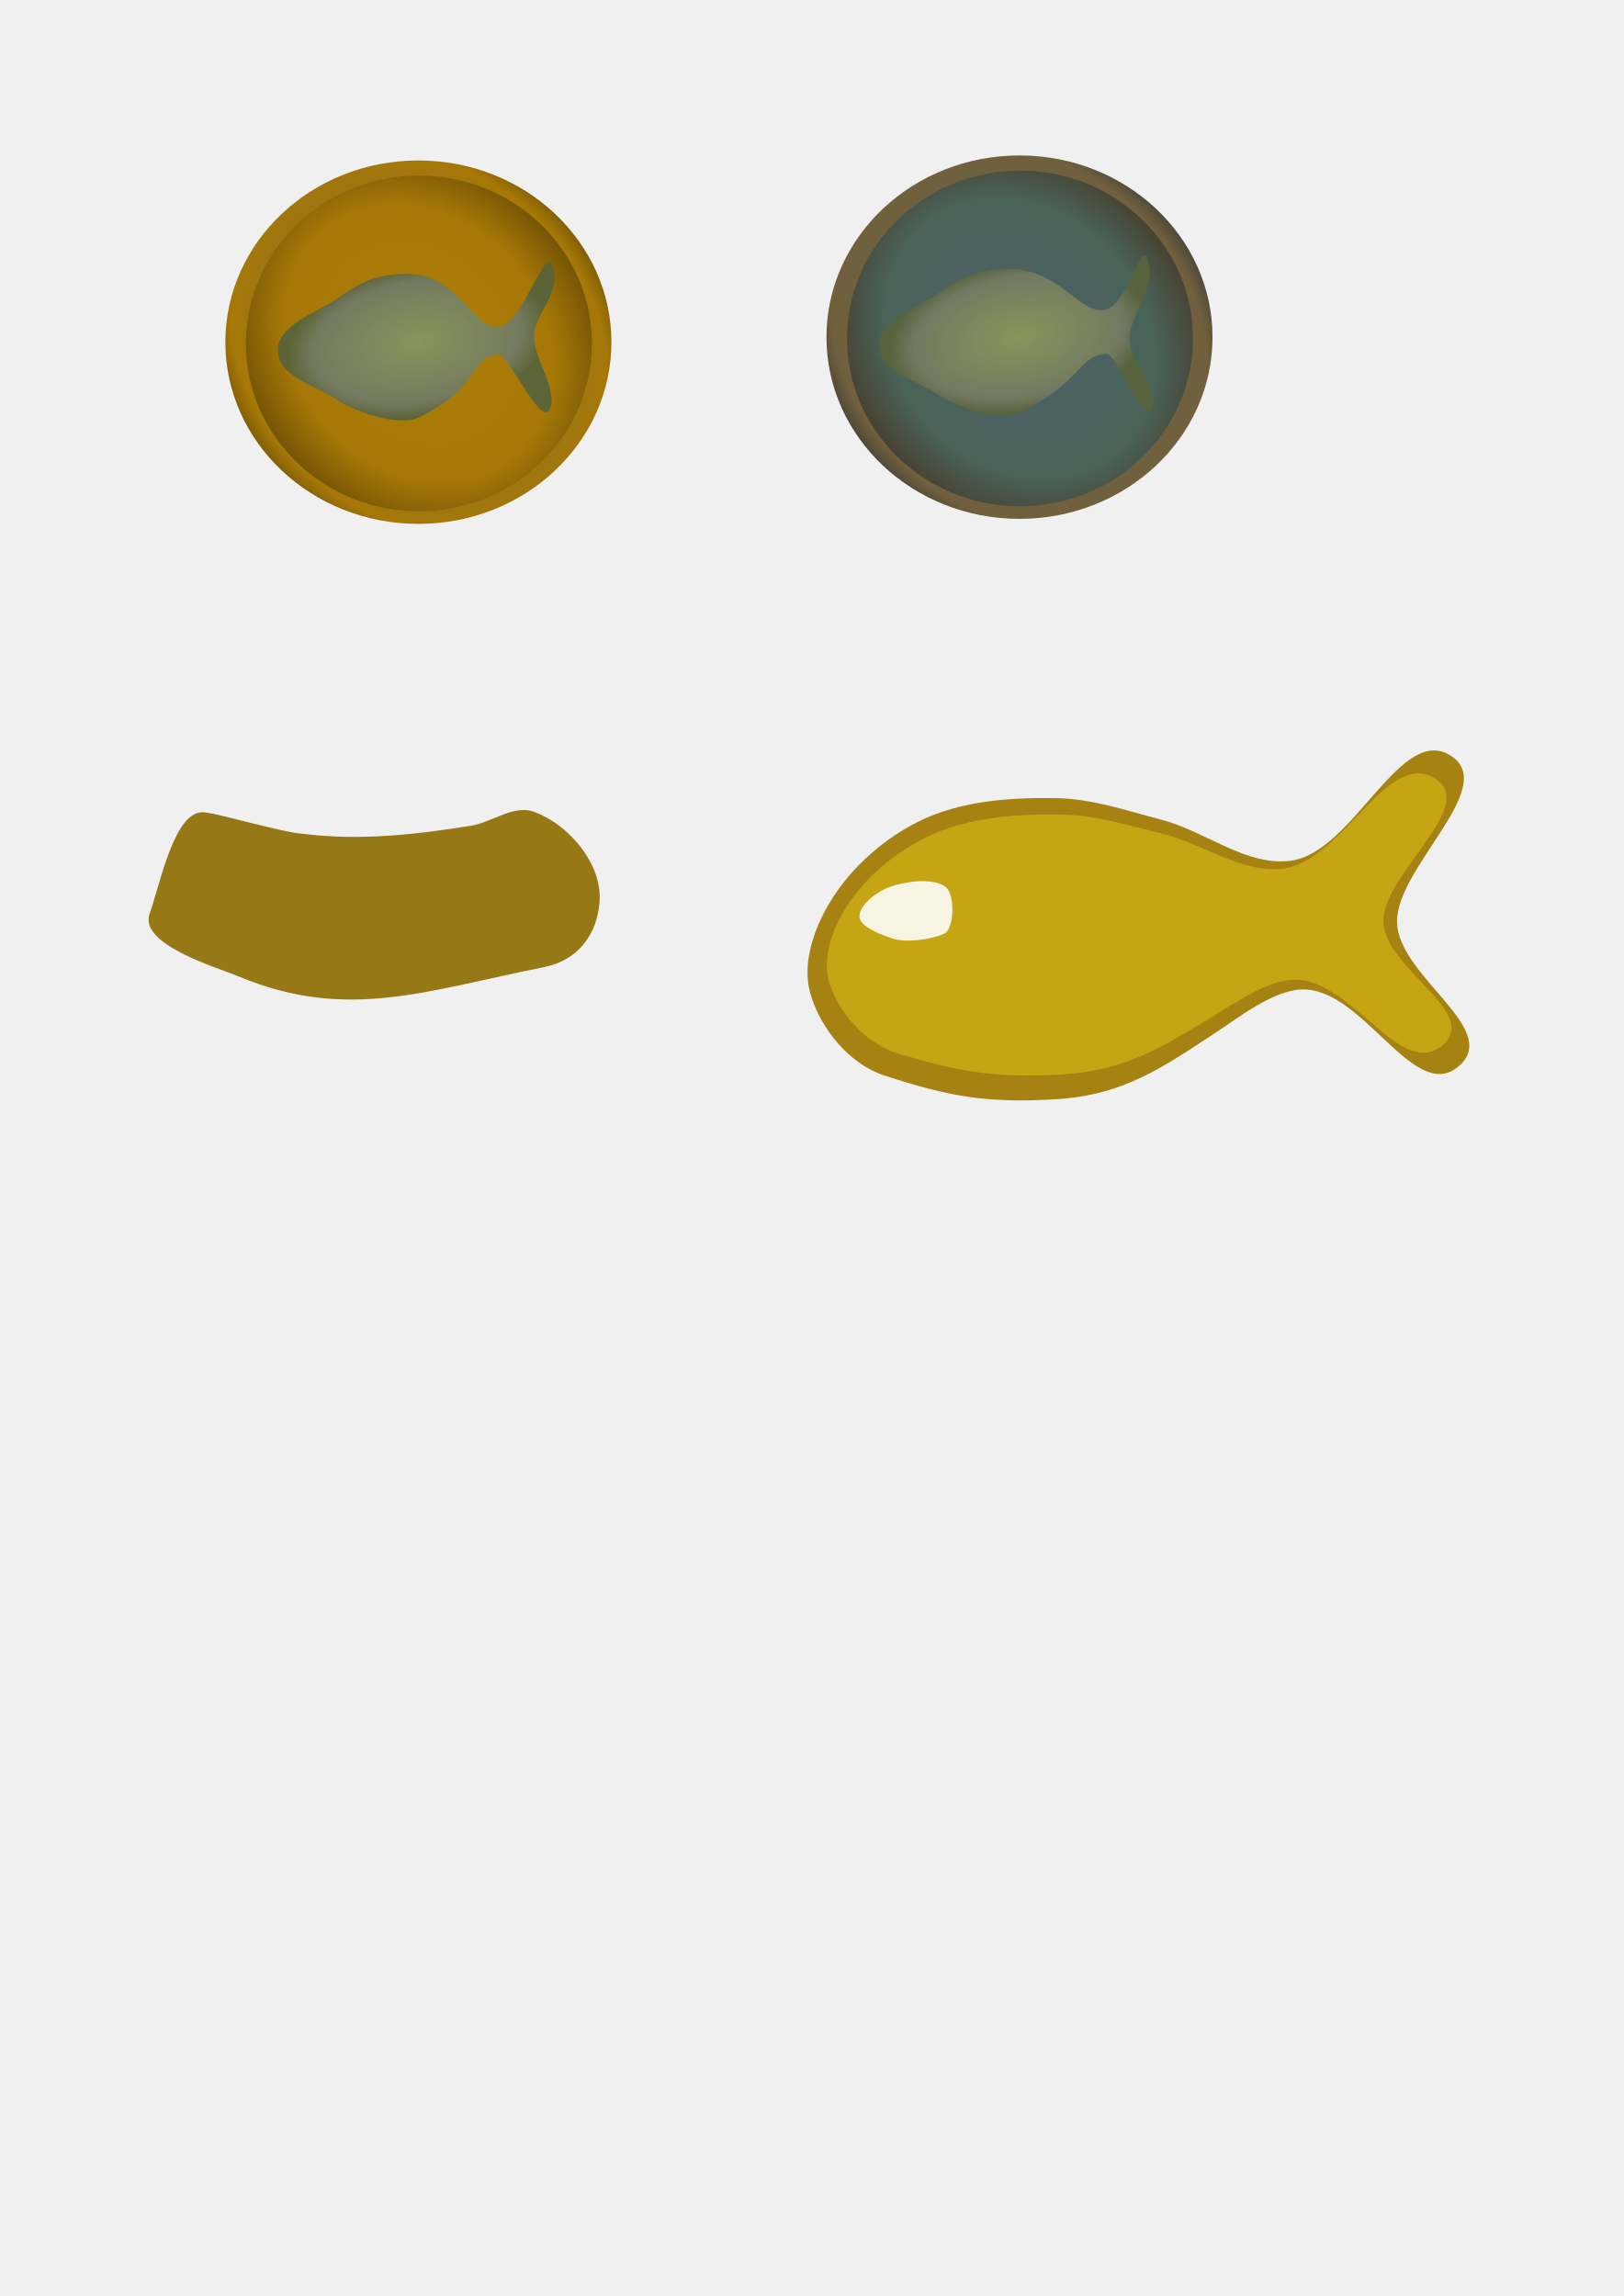
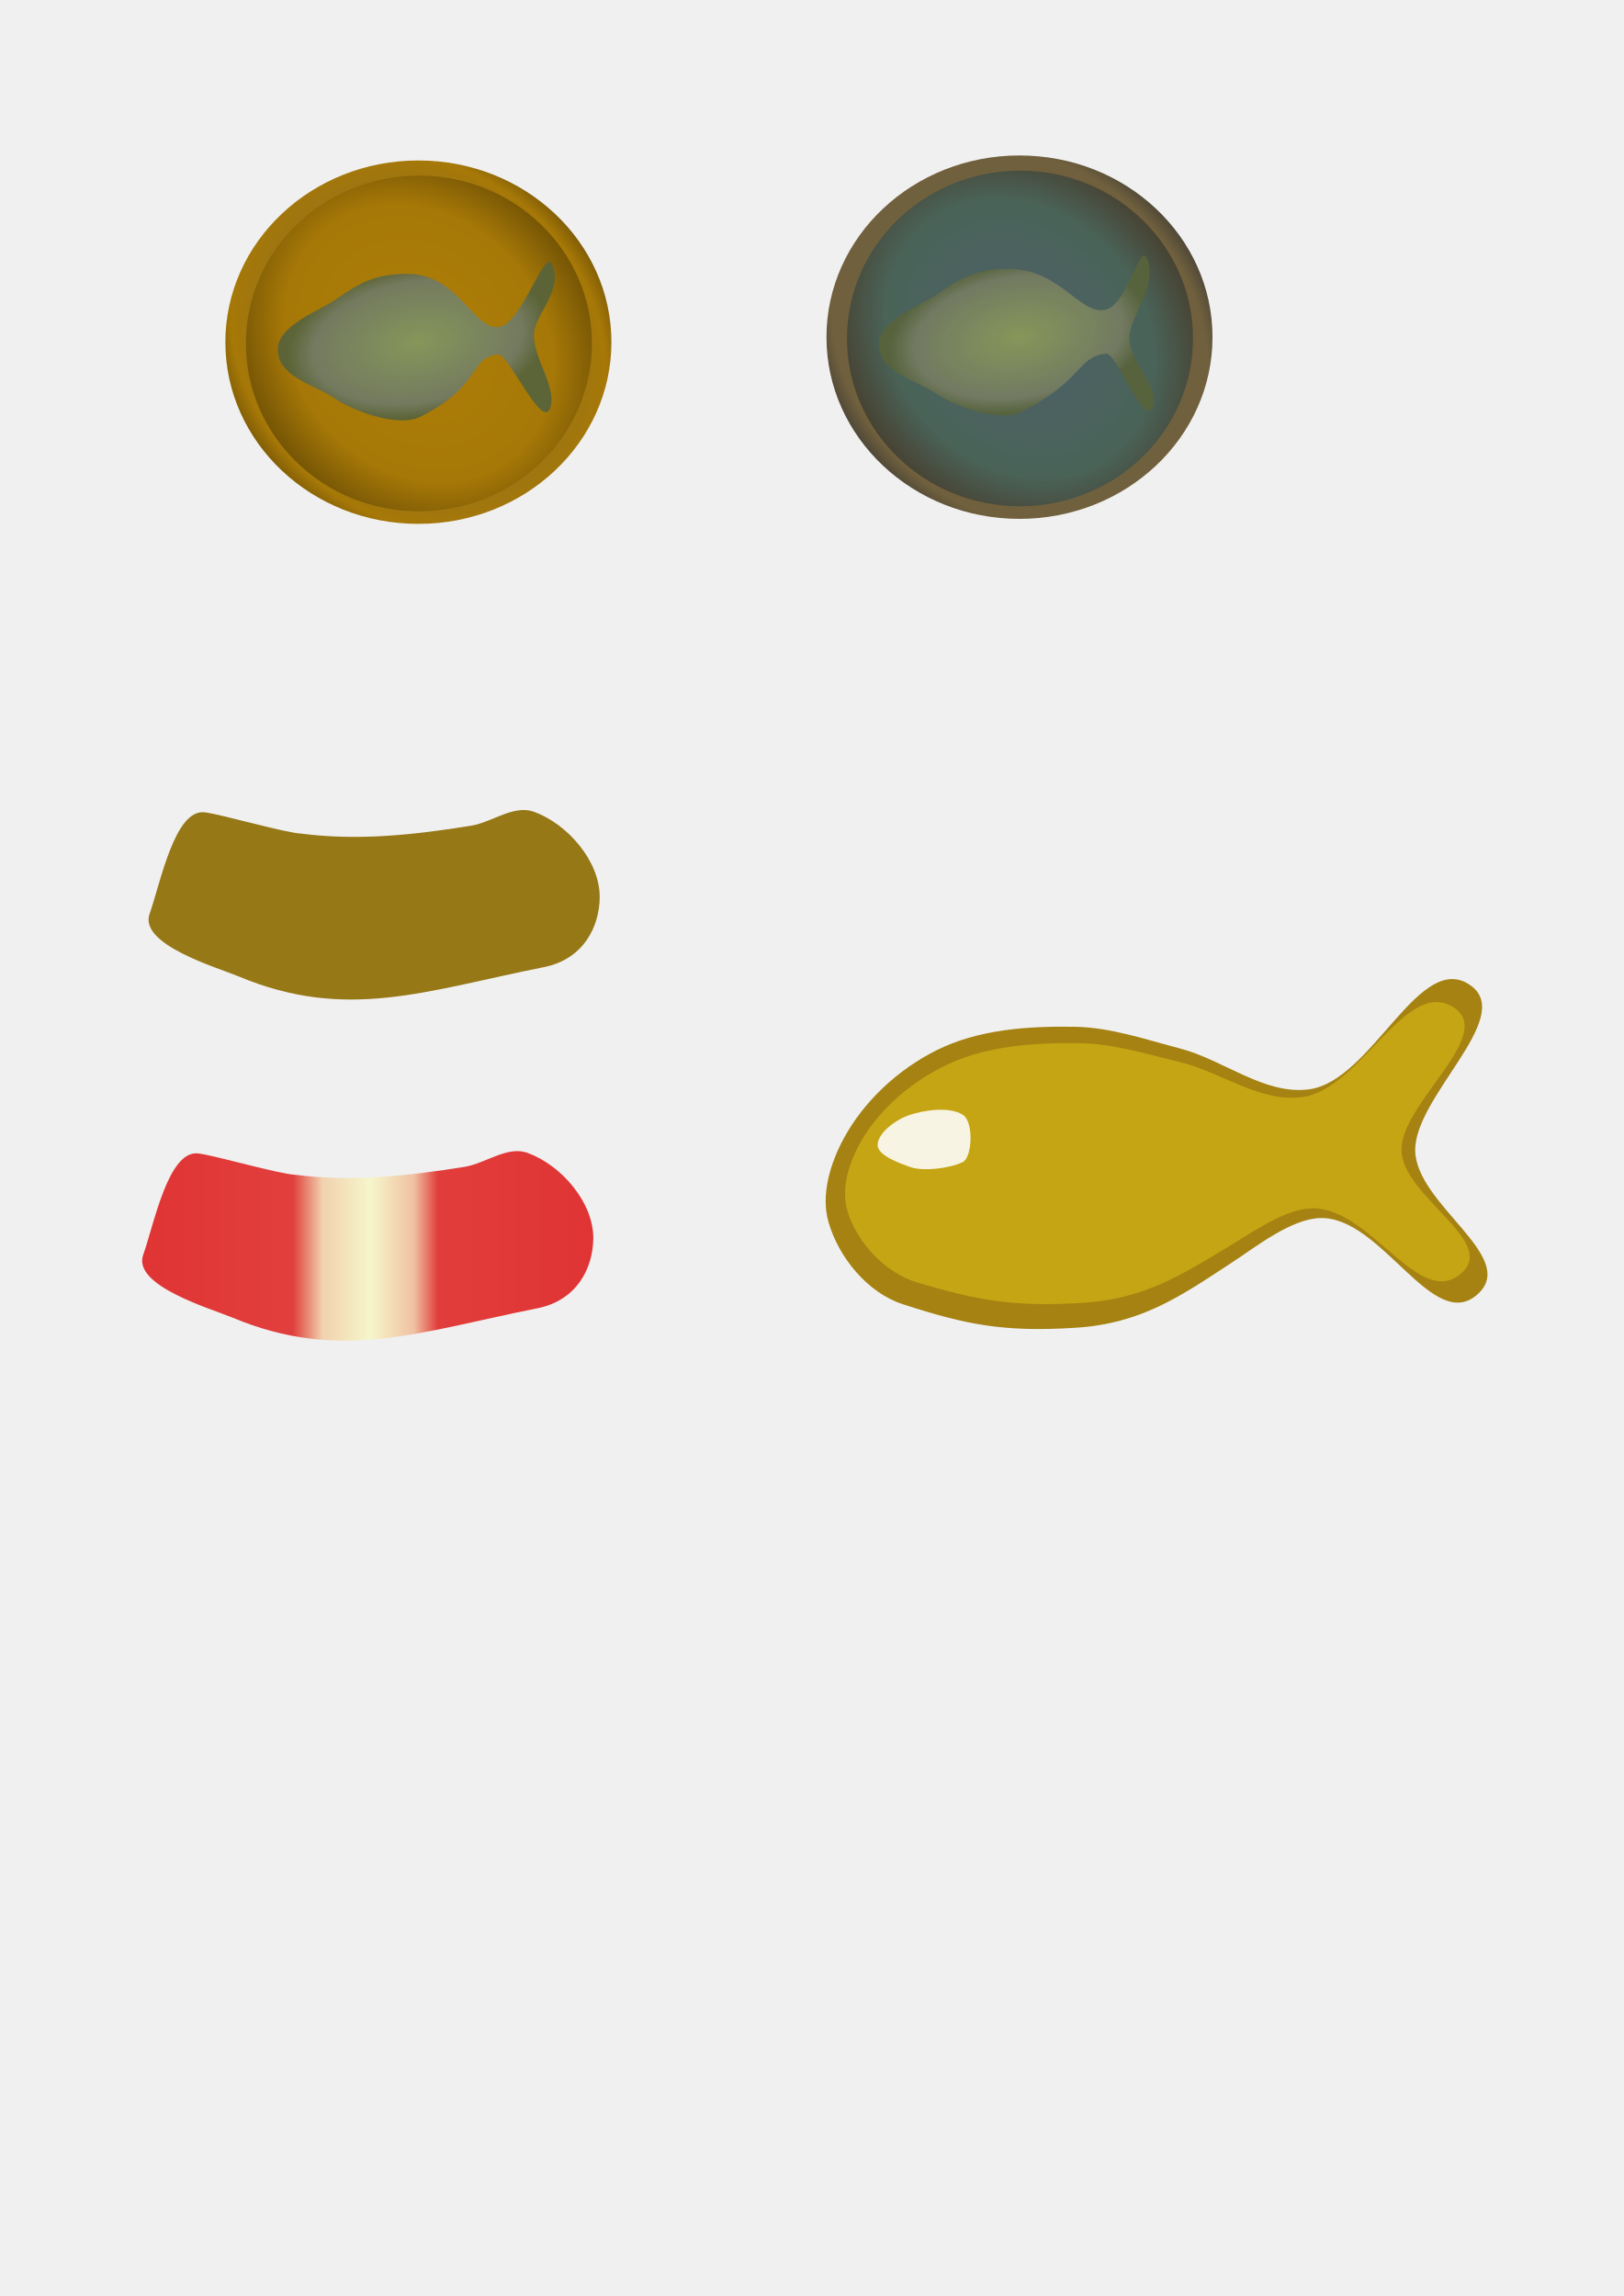
<svg xmlns="http://www.w3.org/2000/svg" xmlns:xlink="http://www.w3.org/1999/xlink" width="210mm" height="297mm" viewBox="0 0 210 297" version="1.1" id="svg1">
  <defs id="defs1">
+     <linearGradient id="linearGradient2">
+       <stop style="stop-color:#e03434;stop-opacity:1;" offset="0" id="stop6" />
+       <stop style="stop-color:#e13f3d;stop-opacity:1;" offset="0.334" id="stop23" />
+       <stop style="stop-color:#f1d2af;stop-opacity:1;" offset="0.4" id="stop25" />
+       <stop style="stop-color:#f6f6cb;stop-opacity:1;" offset="0.506" id="stop13" />
+       <stop style="stop-color:#f0c1a2;stop-opacity:1;" offset="0.602" id="stop26" />
+       <stop style="stop-color:#e13d3b;stop-opacity:1;" offset="0.656" id="stop24" />
+       <stop style="stop-color:#e03434;stop-opacity:1;" offset="1" id="stop22" />
+     </linearGradient>
    <linearGradient id="linearGradient21">
      <stop style="stop-color:#4c616a;stop-opacity:1;" offset="0" id="stop18" />
      <stop style="stop-color:#4a6358;stop-opacity:1;" offset="0.633" id="stop19" />
      <stop style="stop-color:#474232;stop-opacity:1;" offset="0.879" id="stop20" />
      <stop style="stop-color:#423e32;stop-opacity:1;" offset="1" id="stop21" />
    </linearGradient>
    <linearGradient id="linearGradient17">
      <stop style="stop-color:#736543;stop-opacity:1;" offset="0" id="stop14" />
      <stop style="stop-color:#70603d;stop-opacity:1;" offset="0.796" id="stop15" />
      <stop style="stop-color:#433f36;stop-opacity:1;" offset="0.9" id="stop16" />
      <stop style="stop-color:#3f3b35;stop-opacity:1;" offset="1" id="stop17" />
    </linearGradient>
    <linearGradient id="linearGradient12">
      <stop style="stop-color:#736543;stop-opacity:1;" offset="0" id="stop9" />
      <stop style="stop-color:#a67807;stop-opacity:1;" offset="0.796" id="stop10" />
      <stop style="stop-color:#745405;stop-opacity:1;" offset="0.9" id="stop11" />
      <stop style="stop-color:#6f5005;stop-opacity:1;" offset="1" id="stop12" />
    </linearGradient>
    <linearGradient id="linearGradient4">
      <stop style="stop-color:#85975a;stop-opacity:1;" offset="0" id="stop5" />
      <stop style="stop-color:#737a61;stop-opacity:0.98;" offset="0.804" id="stop8" />
      <stop style="stop-color:#57633b;stop-opacity:0.937;" offset="1" id="stop7" />
    </linearGradient>
    <linearGradient id="linearGradient1">
      <stop style="stop-color:#ae7e08;stop-opacity:1;" offset="0" id="stop1" />
      <stop style="stop-color:#a67807;stop-opacity:1;" offset="0.633" id="stop4" />
      <stop style="stop-color:#745405;stop-opacity:1;" offset="0.879" id="stop3" />
      <stop style="stop-color:#6f5005;stop-opacity:1;" offset="1" id="stop2" />
    </linearGradient>
    <radialGradient xlink:href="#linearGradient12" id="radialGradient2" cx="69.057" cy="53.023" fx="69.057" fy="53.023" r="24.963" gradientTransform="matrix(0.9308412,0.9357921,-0.7941445,0.7899429,46.88359,-53.48526)" gradientUnits="userSpaceOnUse" />
    <radialGradient xlink:href="#linearGradient4" id="radialGradient6" cx="70.449" cy="52.971" fx="70.449" fy="52.971" r="18.065" gradientTransform="matrix(0.9267001,-0.1089374,0.05172365,0.4399985,0.7842193,33.8763)" gradientUnits="userSpaceOnUse" />
    <radialGradient xlink:href="#linearGradient1" id="radialGradient12" gradientUnits="userSpaceOnUse" gradientTransform="matrix(0.8343493,0.8643885,-0.7118227,0.7296681,49.24787,-45.19253)" cx="69.057" cy="53.023" fx="69.057" fy="53.023" r="24.963" />
    <radialGradient xlink:href="#linearGradient17" id="radialGradient2-1" cx="69.057" cy="53.023" fx="69.057" fy="53.023" r="24.963" gradientTransform="matrix(0.9308412,0.9357921,-0.7941445,0.7899429,46.88359,-53.48526)" gradientUnits="userSpaceOnUse" />
    <radialGradient xlink:href="#linearGradient21" id="radialGradient12-6" gradientUnits="userSpaceOnUse" gradientTransform="matrix(0.8343493,0.8643885,-0.7118227,0.7296681,49.24787,-45.19253)" cx="69.057" cy="53.023" fx="69.057" fy="53.023" r="24.963" />
    <radialGradient xlink:href="#linearGradient4" id="radialGradient6-7" cx="70.449" cy="52.971" fx="70.449" fy="52.971" r="18.065" gradientTransform="matrix(0.9267001,-0.1089374,0.05172365,0.4399985,0.7842193,33.8763)" gradientUnits="userSpaceOnUse" />
+     <linearGradient xlink:href="#linearGradient2" id="linearGradient13" x1="46.728" y1="166.058" x2="105.078" y2="166.058" gradientUnits="userSpaceOnUse" gradientTransform="translate(0.5153637,8.24582)" />
  </defs>
-   <g id="layer1">
-     <g id="g12" transform="translate(-28.86037,-13.14178)">
-       <g id="g8" transform="matrix(1,0,0,1.215856,14.04366,-2.827458)">
-         <ellipse style="fill:url(#radialGradient2);stroke-width:0.765;stroke-dasharray:0.574, 0.765, 0.383, 0.765" id="path1" cx="69.057" cy="53.023" rx="24.963" ry="23.505" transform="matrix(1,0,0,0.822466,-0.1288419,5.928375)" />
-         <ellipse style="fill:url(#radialGradient12);stroke-width:0.696;stroke-dasharray:0.522, 0.696, 0.348, 0.696" id="path1-6" cx="69.123" cy="53.189" rx="22.375" ry="21.711" transform="matrix(1,0,0,0.822466,-0.1288419,5.928375)" />
-         <path style="fill:url(#radialGradient6);stroke-width:0.765;stroke-dasharray:0.574, 0.765, 0.383, 0.765" d="m 85.911,56.671 c 1.12,-2.04 -2.025,-5.331 -2.044,-7.806 -0.017,-2.242 3.766,-4.662 2.408,-7.546 -0.973,-2.068 -3.875,6.218 -6.924,6.6 -3.263,0.409 -5.191,-5.593 -11.752,-5.647 -4.274,-0.035 -6.439,1.045 -9.202,2.642 -2.231,1.29 -7.622,2.798 -7.653,5.375 -0.035,2.942 4.718,3.762 7.288,5.193 2.639,1.469 8.319,3.149 11.115,2.004 8.081,-3.308 6.337,-6.387 10.113,-6.645 1.273,-0.087 5.552,7.829 6.651,5.829 z" id="path4" />
-       </g>
-       <g id="g8-3" transform="matrix(1,0,0,1.215856,91.78639,-3.475734)">
-         <ellipse style="fill:url(#radialGradient2-1);stroke-width:0.765;stroke-dasharray:0.574, 0.765, 0.383, 0.765" id="path1-3" cx="69.057" cy="53.023" rx="24.963" ry="23.505" transform="matrix(1,0,0,0.822466,-0.1288419,5.928375)" />
-         <ellipse style="fill:url(#radialGradient12-6);stroke-width:0.696;stroke-dasharray:0.522, 0.696, 0.348, 0.696" id="path1-6-4" cx="69.123" cy="53.189" rx="22.375" ry="21.711" transform="matrix(1,0,0,0.822466,-0.1288419,5.928375)" />
-         <path style="fill:url(#radialGradient6-7);stroke-width:0.765;stroke-dasharray:0.574, 0.765, 0.383, 0.765" d="m 86.094,57.046 c 1.117,-2.035 -2.94,-4.945 -2.955,-7.413 -0.014,-2.247 3.678,-5.497 2.317,-8.389 -0.973,-2.068 -2.509,5.019 -5.557,5.402 -3.263,0.409 -5.738,-4.319 -12.299,-4.373 -4.274,-0.035 -6.439,1.045 -9.202,2.642 -2.231,1.29 -7.622,2.798 -7.653,5.375 -0.035,2.942 4.718,3.762 7.288,5.193 2.639,1.469 8.319,3.149 11.115,2.004 8.081,-3.308 7.248,-5.937 11.024,-6.195 1.273,-0.087 4.824,7.754 5.922,5.754 z" id="path4-1" />
-       </g>
-       <path style="fill:#967817;fill-opacity:1;stroke-width:0.765;stroke-dasharray:0.574, 0.765, 0.383, 0.765" d="m 55.319,118.219 c 2.144,0.248 10.424,2.67 12.58,2.763 7.371,0.947 14.604,0.14 21.903,-1.031 2.733,-0.463 5.512,-2.751 8.117,-1.804 4.375,1.591 8.55,6.425 8.503,11.08 -0.039,3.85 -2.135,8.005 -7.215,9.019 -15.272,3.049 -25.519,7.036 -39.46,1.209 -2.775,-1.16 -12.957,-4.112 -11.54,-8.106 1.417,-3.994 3.243,-13.578 7.112,-13.13 z" id="path12" />
-       <g id="g14" transform="translate(2.8345,53.59783)">
-         <path style="fill:#a58211;fill-opacity:1;stroke-width:0.492;stroke-dasharray:0.369, 0.492, 0.246, 0.492" d="m 214.908,97.271 c 5.016,-4.791 -8.031,-11.485 -8.197,-18.419 -0.166,-6.949 12.83,-17.182 7.259,-21.339 -6.649,-4.962 -12.767,12.294 -20.993,13.37 -5.774,0.755 -11.02,-3.806 -16.654,-5.278 -4.481,-1.17 -8.974,-2.732 -13.605,-2.815 -6.066,-0.108 -12.519,0.332 -17.944,3.049 -4.92,2.464 -9.341,6.538 -11.963,11.376 -1.743,3.216 -2.988,7.27 -1.994,10.79 1.302,4.608 5.062,9.193 9.617,10.673 8.269,2.685 13.091,3.619 22.284,3.049 8.615,-0.534 13.679,-4.112 20.29,-8.444 3.145,-2.061 7.619,-5.619 11.376,-5.747 8.054,-0.274 14.697,15.3 20.524,9.734 z" id="path13-3" />
-         <path style="fill:#dbbf16;fill-opacity:0.583;stroke-width:0.444;stroke-dasharray:0.333, 0.444, 0.222, 0.444" d="m 212.679,94.679 c 4.735,-4.135 -7.582,-9.913 -7.739,-15.898 -0.157,-5.998 12.112,-14.831 6.853,-18.419 -6.277,-4.283 -12.053,10.611 -19.819,11.54 -5.451,0.652 -10.403,-3.285 -15.722,-4.555 -4.23,-1.01 -8.472,-2.358 -12.843,-2.43 -5.727,-0.093 -11.819,0.287 -16.94,2.632 -4.645,2.127 -8.818,5.644 -11.293,9.82 -1.645,2.776 -2.821,6.275 -1.882,9.313 1.229,3.978 4.779,7.935 9.079,9.212 7.806,2.318 12.359,3.124 21.037,2.632 8.133,-0.461 12.914,-3.549 19.154,-7.289 2.969,-1.779 7.192,-4.85 10.74,-4.96 7.603,-0.236 13.874,13.206 19.376,8.402 z" id="path13" />
-         <path style="fill:#ffffff;fill-opacity:0.88;stroke-width:0.765;stroke-dasharray:0.574, 0.765, 0.383, 0.765" d="m 137.183,78.008 c 0.101,-1.581 2.425,-3.204 3.917,-3.735 1.959,-0.697 5.362,-1.223 7.106,-0.091 1.456,0.944 1.194,5.514 0,6.104 -1.634,0.807 -5.12,1.258 -6.833,0.638 -1.338,-0.484 -4.282,-1.495 -4.191,-2.915 z" id="path14" />
-       </g>
+   <g id="layer2">
+     <g id="g14-5" transform="translate(-23.67571,70.02967)">
+       <path style="fill:#a58211;fill-opacity:1;stroke-width:0.492;stroke-dasharray:0.369, 0.492, 0.246, 0.492" d="m 214.908,97.271 c 5.016,-4.791 -8.031,-11.485 -8.197,-18.419 -0.166,-6.949 12.83,-17.182 7.259,-21.339 -6.649,-4.962 -12.767,12.294 -20.993,13.37 -5.774,0.755 -11.02,-3.806 -16.654,-5.278 -4.481,-1.17 -8.974,-2.732 -13.605,-2.815 -6.066,-0.108 -12.519,0.332 -17.944,3.049 -4.92,2.464 -9.341,6.538 -11.963,11.376 -1.743,3.216 -2.988,7.27 -1.994,10.79 1.302,4.608 5.062,9.193 9.617,10.673 8.269,2.685 13.091,3.619 22.284,3.049 8.615,-0.534 13.679,-4.112 20.29,-8.444 3.145,-2.061 7.619,-5.619 11.376,-5.747 8.054,-0.274 14.697,15.3 20.524,9.734 z" id="path13-3-5" />
+       <path style="fill:#dbbf16;fill-opacity:0.583;stroke-width:0.444;stroke-dasharray:0.333, 0.444, 0.222, 0.444" d="m 212.679,94.679 c 4.735,-4.135 -7.582,-9.913 -7.739,-15.898 -0.157,-5.998 12.112,-14.831 6.853,-18.419 -6.277,-4.283 -12.053,10.611 -19.819,11.54 -5.451,0.652 -10.403,-3.285 -15.722,-4.555 -4.23,-1.01 -8.472,-2.358 -12.843,-2.43 -5.727,-0.093 -11.819,0.287 -16.94,2.632 -4.645,2.127 -8.818,5.644 -11.293,9.82 -1.645,2.776 -2.821,6.275 -1.882,9.313 1.229,3.978 4.779,7.935 9.079,9.212 7.806,2.318 12.359,3.124 21.037,2.632 8.133,-0.461 12.914,-3.549 19.154,-7.289 2.969,-1.779 7.192,-4.85 10.74,-4.96 7.603,-0.236 13.874,13.206 19.376,8.402 z" id="path13-1" />
+       <path style="fill:#ffffff;fill-opacity:0.88;stroke-width:0.765;stroke-dasharray:0.574, 0.765, 0.383, 0.765" d="m 137.183,78.008 c 0.101,-1.581 2.425,-3.204 3.917,-3.735 1.959,-0.697 5.362,-1.223 7.106,-0.091 1.456,0.944 1.194,5.514 0,6.104 -1.634,0.807 -5.12,1.258 -6.833,0.638 -1.338,-0.484 -4.282,-1.495 -4.191,-2.915 z" id="path14-7" />
    </g>
  </g>
+   <g id="g12" transform="translate(-28.86037,-13.14178)">
+     <g id="g8" transform="matrix(1,0,0,1.215856,14.04366,-2.827458)">
+       <ellipse style="fill:url(#radialGradient2);stroke-width:0.765;stroke-dasharray:0.574, 0.765, 0.383, 0.765" id="path1" cx="69.057" cy="53.023" rx="24.963" ry="23.505" transform="matrix(1,0,0,0.822466,-0.1288419,5.928375)" />
+       <ellipse style="fill:url(#radialGradient12);stroke-width:0.696;stroke-dasharray:0.522, 0.696, 0.348, 0.696" id="path1-6" cx="69.123" cy="53.189" rx="22.375" ry="21.711" transform="matrix(1,0,0,0.822466,-0.1288419,5.928375)" />
+       <path style="fill:url(#radialGradient6);stroke-width:0.765;stroke-dasharray:0.574, 0.765, 0.383, 0.765" d="m 85.911,56.671 c 1.12,-2.04 -2.025,-5.331 -2.044,-7.806 -0.017,-2.242 3.766,-4.662 2.408,-7.546 -0.973,-2.068 -3.875,6.218 -6.924,6.6 -3.263,0.409 -5.191,-5.593 -11.752,-5.647 -4.274,-0.035 -6.439,1.045 -9.202,2.642 -2.231,1.29 -7.622,2.798 -7.653,5.375 -0.035,2.942 4.718,3.762 7.288,5.193 2.639,1.469 8.319,3.149 11.115,2.004 8.081,-3.308 6.337,-6.387 10.113,-6.645 1.273,-0.087 5.552,7.829 6.651,5.829 z" id="path4" />
+     </g>
+     <g id="g8-3" transform="matrix(1,0,0,1.215856,91.78639,-3.475735)">
+       <ellipse style="fill:url(#radialGradient2-1);stroke-width:0.765;stroke-dasharray:0.574, 0.765, 0.383, 0.765" id="path1-3" cx="69.057" cy="53.023" rx="24.963" ry="23.505" transform="matrix(1,0,0,0.822466,-0.1288419,5.928375)" />
+       <ellipse style="fill:url(#radialGradient12-6);stroke-width:0.696;stroke-dasharray:0.522, 0.696, 0.348, 0.696" id="path1-6-4" cx="69.123" cy="53.189" rx="22.375" ry="21.711" transform="matrix(1,0,0,0.822466,-0.1288419,5.928375)" />
+       <path style="fill:url(#radialGradient6-7);stroke-width:0.765;stroke-dasharray:0.574, 0.765, 0.383, 0.765" d="m 86.094,57.046 c 1.117,-2.035 -2.94,-4.945 -2.955,-7.413 -0.014,-2.247 3.678,-5.497 2.317,-8.389 -0.973,-2.068 -2.509,5.019 -5.557,5.402 -3.263,0.409 -5.738,-4.319 -12.299,-4.373 -4.274,-0.035 -6.439,1.045 -9.202,2.642 -2.231,1.29 -7.622,2.798 -7.653,5.375 -0.035,2.942 4.718,3.762 7.288,5.193 2.639,1.469 8.319,3.149 11.115,2.004 8.081,-3.308 7.248,-5.937 11.024,-6.195 1.273,-0.087 4.824,7.754 5.922,5.754 z" id="path4-1" />
+     </g>
+   </g>
+   <g id="layer3">
+     <path style="fill:#967817;fill-opacity:1;stroke-width:0.765;stroke-dasharray:0.574, 0.765, 0.383, 0.765" d="m 55.319,118.219 c 2.144,0.248 10.424,2.67 12.58,2.763 7.371,0.947 14.604,0.14 21.903,-1.031 2.733,-0.463 5.512,-2.751 8.117,-1.804 4.375,1.591 8.55,6.425 8.503,11.08 -0.039,3.85 -2.135,8.005 -7.215,9.019 -15.272,3.049 -25.519,7.036 -39.46,1.209 -2.775,-1.16 -12.957,-4.112 -11.54,-8.106 1.417,-3.994 3.243,-13.578 7.112,-13.13 z" id="path12" transform="translate(-28.86037,-13.14178)" />
+     <path style="fill:url(#linearGradient13);stroke-width:0.765;stroke-dasharray:0.574, 0.765, 0.383, 0.765" d="m 54.49,162.344 c 2.144,0.248 10.424,2.67 12.58,2.763 7.371,0.947 14.604,0.14 21.903,-1.031 2.733,-0.463 5.512,-2.751 8.117,-1.804 4.375,1.591 8.55,6.425 8.503,11.08 -0.039,3.85 -2.135,8.005 -7.215,9.019 -15.272,3.049 -25.519,7.036 -39.46,1.209 -2.775,-1.16 -12.957,-4.112 -11.54,-8.106 1.417,-3.994 3.243,-13.578 7.112,-13.13 z" id="path12-8" transform="translate(-28.86037,-13.14178)" />
+   </g>
</svg>
